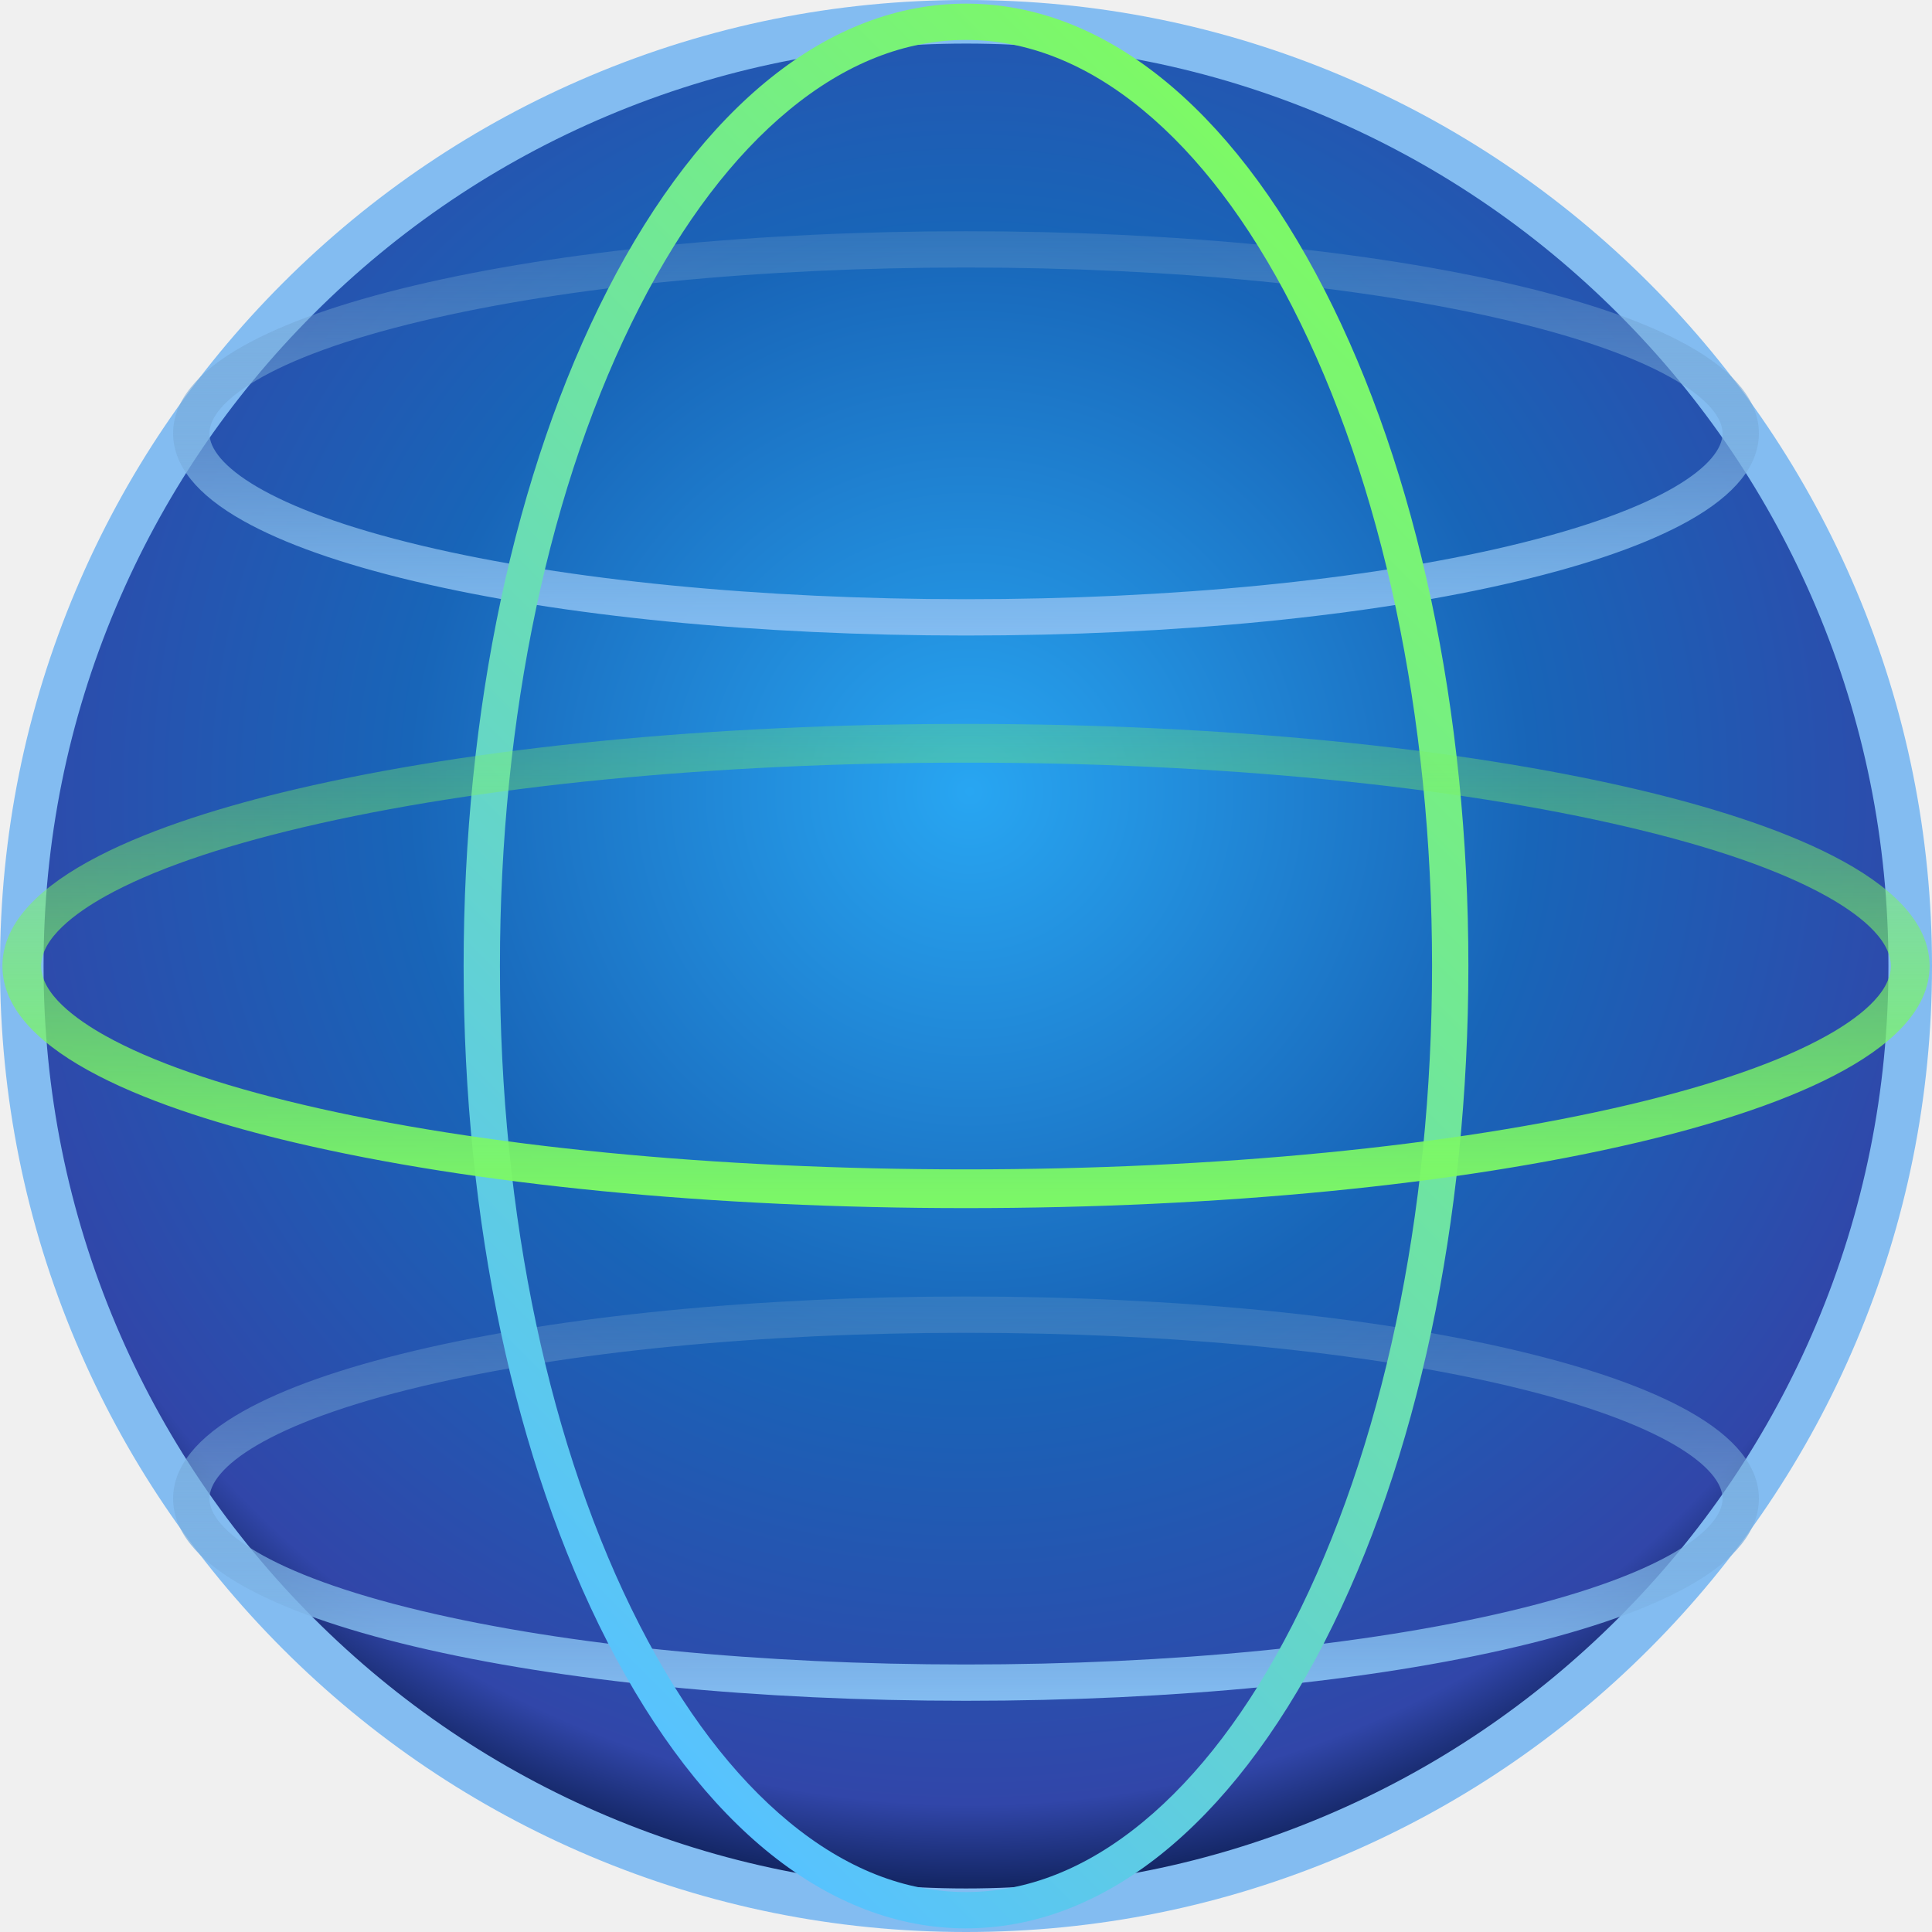
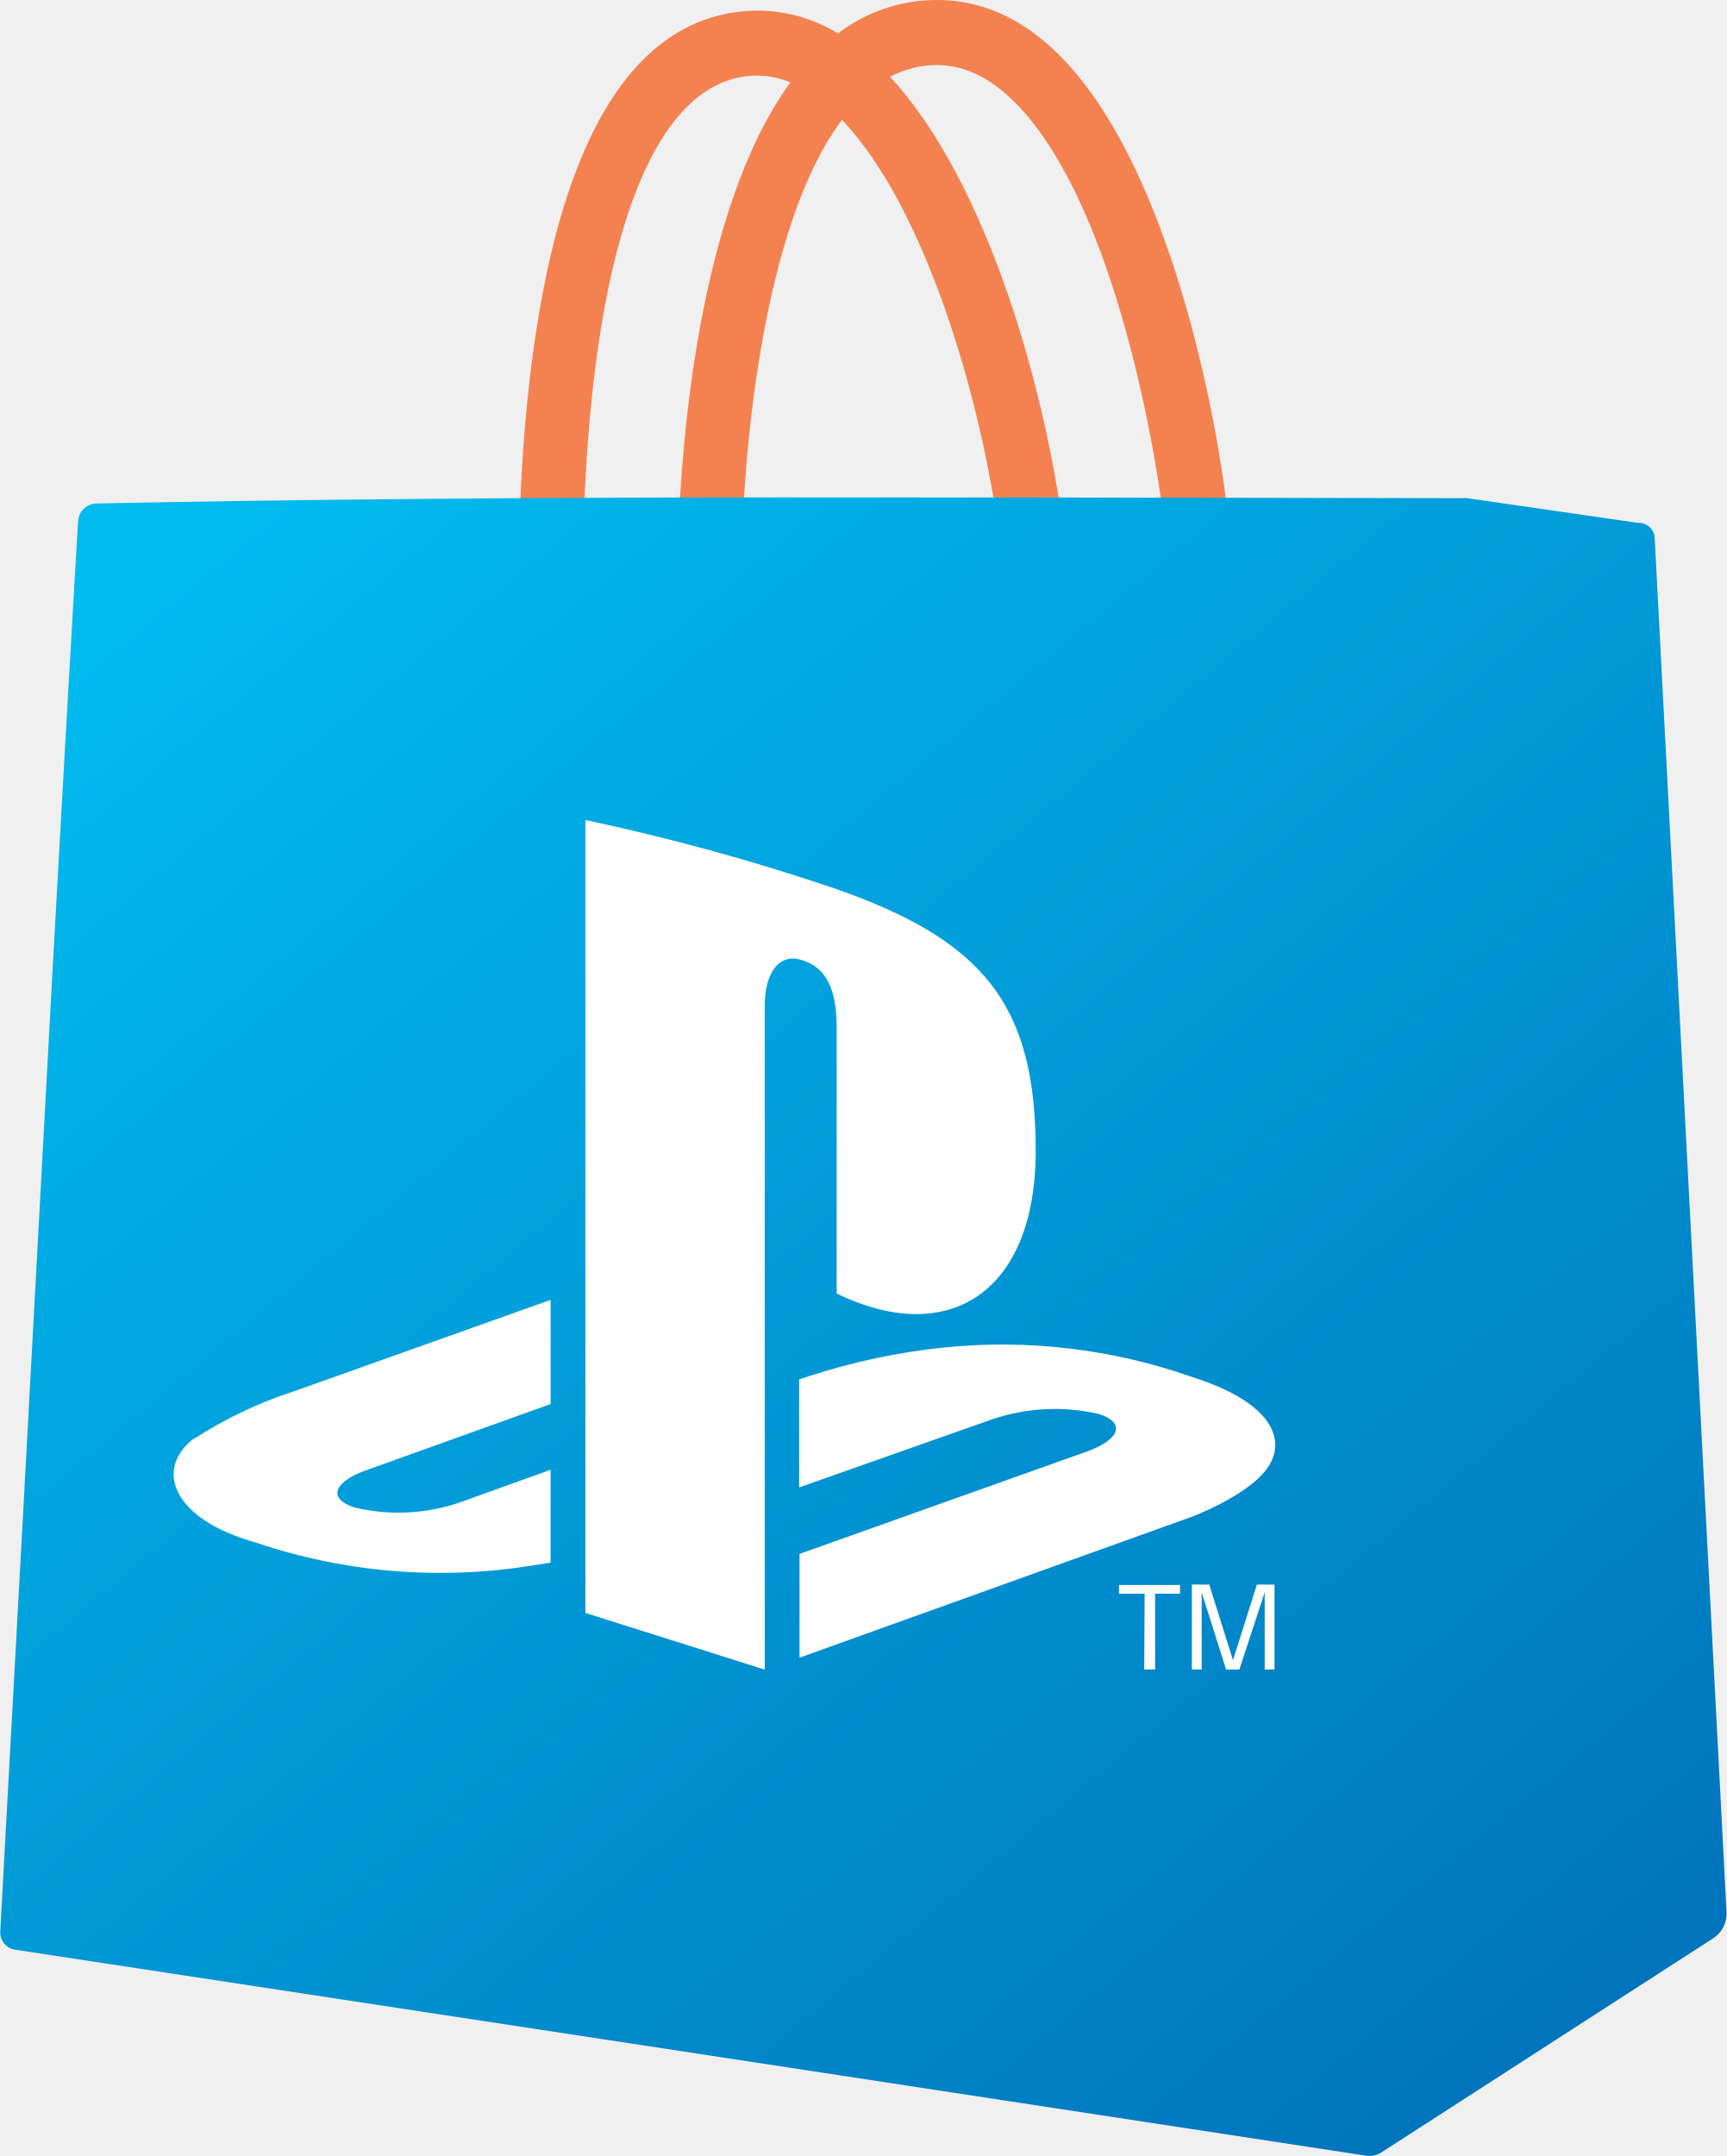
- <svg xmlns="http://www.w3.org/2000/svg" xmlns:xlink="http://www.w3.org/1999/xlink" id="Warstwa_1" viewBox="0 0 1024 1024">
+ <svg xmlns="http://www.w3.org/2000/svg" id="Layer_1" data-name="Layer 1" width="130.12" height="162.46" viewBox="0 0 130.12 162.46">
  <defs>
-     <style>.cls-1{fill:#83bcf1;}.cls-2{fill:url(#Gradient_bez_nazwy_1076-2);}.cls-3{fill:url(#Gradient_bez_nazwy_1057);}.cls-4{fill:url(#Gradient_bez_nazwy_1076);}.cls-5{fill:url(#Gradient_bez_nazwy_23);}.cls-6{fill:url(#Gradient_bez_nazwy_842);}</style>
-     <radialGradient id="Gradient_bez_nazwy_1057" cx=".47" cy="1023.63" fx=".47" fy="1023.63" r=".6" gradientTransform="translate(43.55 1024967.46) scale(1000.9 -1000.9)" gradientUnits="userSpaceOnUse">
-       <stop offset="0" stop-color="#28a6f2" />
-       <stop offset=".5" stop-color="#1865b8" />
-       <stop offset=".9" stop-color="#3146a9" />
-       <stop offset="1" stop-color="#081a4a" />
-     </radialGradient>
-     <linearGradient id="Gradient_bez_nazwy_1076" x1="512" y1="336.84" x2="512" y2="122.55" gradientUnits="userSpaceOnUse">
-       <stop offset="0" stop-color="#83bcf1" />
-       <stop offset="1" stop-color="#6c9bc7" stop-opacity=".3" />
-     </linearGradient>
-     <linearGradient id="Gradient_bez_nazwy_1076-2" y1="901.45" y2="687.16" xlink:href="#Gradient_bez_nazwy_1076" />
-     <linearGradient id="Gradient_bez_nazwy_842" x1="800.15" y1="223.85" x2="223.85" y2="800.15" gradientUnits="userSpaceOnUse">
-       <stop offset="0" stop-color="#7df966" />
-       <stop offset="1" stop-color="#57c2ff" />
-     </linearGradient>
-     <linearGradient id="Gradient_bez_nazwy_23" x1="512" y1="640.32" x2="512" y2="383.68" gradientUnits="userSpaceOnUse">
-       <stop offset="0" stop-color="#7df966" />
-       <stop offset="1" stop-color="#79f062" stop-opacity=".3" />
+     <linearGradient id="linear-gradient" x1="-121.04" y1="890.96" x2="-119.69" y2="889.42" gradientTransform="matrix(76.89, 0, 0, -73.85, 9638, 66141.62)" gradientUnits="userSpaceOnUse">
+       <stop offset="0" stop-color="#01bbef" />
+       <stop offset="1" stop-color="#0074bc" />
    </linearGradient>
  </defs>
-   <circle class="cls-3" cx="512" cy="512" r="500.45" />
-   <path class="cls-1" d="M512,1024c-69.11,0-136.17-13.54-199.3-40.24-60.97-25.79-115.72-62.7-162.74-109.72-47.02-47.02-83.93-101.77-109.72-162.74C13.54,648.17,0,581.11,0,512s13.54-136.17,40.24-199.3c25.79-60.97,62.7-115.72,109.72-162.74,47.02-47.02,101.77-83.93,162.74-109.72C375.83,13.54,442.89,0,512,0s136.17,13.54,199.3,40.24c60.97,25.79,115.72,62.7,162.74,109.72,47.02,47.02,83.93,101.77,109.72,162.74,26.7,63.13,40.24,130.18,40.24,199.3s-13.54,136.17-40.24,199.3c-25.79,60.97-62.7,115.72-109.72,162.74s-101.77,83.93-162.74,109.72c-63.13,26.7-130.18,40.24-199.3,40.24ZM512,23.1c-66.01,0-130.03,12.92-190.3,38.42-58.22,24.62-110.5,59.88-155.41,104.78-44.9,44.9-80.16,97.19-104.78,155.41-25.49,60.27-38.42,124.29-38.42,190.3s12.92,130.03,38.42,190.3c24.62,58.22,59.88,110.5,104.78,155.41,44.9,44.9,97.19,80.16,155.41,104.78,60.27,25.49,124.29,38.42,190.3,38.42s130.03-12.92,190.3-38.42c58.22-24.62,110.5-59.88,155.41-104.78,44.9-44.9,80.16-97.19,104.78-155.41,25.49-60.27,38.42-124.29,38.42-190.3s-12.92-130.03-38.42-190.3c-24.62-58.22-59.88-110.5-104.78-155.41-44.9-44.9-97.19-80.16-155.41-104.78-60.27-25.49-124.29-38.42-190.3-38.42Z" />
-   <path class="cls-4" d="M512,336.84c-110.41,0-214.32-10.24-292.58-28.82-38.58-9.16-69.03-19.92-90.49-31.97-24.67-13.85-37.18-29.45-37.18-46.35s12.51-32.5,37.18-46.35c21.46-12.05,51.91-22.81,90.49-31.97,78.26-18.59,182.17-28.82,292.58-28.82s214.32,10.24,292.58,28.82c38.58,9.16,69.03,19.92,90.49,31.97,24.67,13.85,37.18,29.45,37.18,46.35s-12.51,32.5-37.18,46.35c-21.46,12.05-51.91,22.81-90.49,31.97-78.26,18.59-182.17,28.82-292.58,28.82ZM512,141.79c-108.96,0-211.28,10.05-288.13,28.3-83.22,19.76-112.87,43.74-112.87,59.6s29.65,39.83,112.87,59.6c76.85,18.25,179.18,28.3,288.13,28.3s211.28-10.05,288.13-28.3c83.22-19.76,112.87-43.74,112.87-59.6s-29.65-39.83-112.87-59.6c-76.85-18.25-179.18-28.3-288.13-28.3Z" />
-   <path class="cls-2" d="M512,901.45c-110.41,0-214.32-10.24-292.58-28.82-38.58-9.16-69.03-19.92-90.49-31.97-24.67-13.85-37.18-29.45-37.18-46.35s12.51-32.5,37.18-46.35c21.46-12.05,51.91-22.81,90.49-31.97,78.26-18.59,182.17-28.82,292.58-28.82s214.32,10.24,292.58,28.82c38.58,9.16,69.03,19.92,90.49,31.97,24.67,13.85,37.18,29.45,37.18,46.35s-12.51,32.5-37.18,46.35c-21.46,12.05-51.91,22.81-90.49,31.97-78.26,18.59-182.17,28.82-292.58,28.82ZM512,706.41c-108.96,0-211.28,10.05-288.13,28.3-83.22,19.76-112.87,43.75-112.87,59.6s29.65,39.83,112.87,59.6c76.85,18.25,179.18,28.3,288.13,28.3s211.28-10.05,288.13-28.3c83.22-19.76,112.87-43.75,112.87-59.6s-29.65-39.83-112.87-59.6c-76.85-18.25-179.18-28.3-288.13-28.3Z" />
-   <path class="cls-6" d="M512,1022.08c-72.34,0-139.83-53.91-190.04-151.81-49.16-95.86-76.23-223.09-76.23-358.26s27.07-262.41,76.23-358.26C372.17,55.84,439.66,1.92,512,1.92s139.83,53.91,190.04,151.81c49.16,95.86,76.23,223.09,76.23,358.26s-27.07,262.41-76.23,358.26c-50.2,97.9-117.69,151.81-190.04,151.81ZM512,21.17c-32.35,0-63.9,12.49-93.77,37.13-29.54,24.37-56.17,59.43-79.14,104.22-47.79,93.19-74.11,217.3-74.11,349.48s26.32,256.29,74.11,349.48c22.97,44.79,49.59,79.85,79.14,104.22,29.87,24.64,61.42,37.13,93.77,37.13s63.9-12.49,93.77-37.13c29.54-24.37,56.17-59.43,79.14-104.22,47.79-93.19,74.11-217.3,74.11-349.48s-26.32-256.29-74.11-349.48c-22.97-44.79-49.59-79.85-79.14-104.22-29.87-24.64-61.42-37.13-93.77-37.13Z" />
-   <path class="cls-5" d="M868.23,418.53c-95.27-22.47-221.78-34.85-356.23-34.85s-260.96,12.38-356.23,34.85C85.29,435.16,1.28,464.87,1.28,512s84.01,76.84,154.49,93.47c95.27,22.47,221.78,34.85,356.23,34.85s260.96-12.38,356.23-34.85c70.48-16.62,154.49-46.34,154.49-93.47s-84.01-76.84-154.49-93.47ZM512,619.79c-132.91,0-257.74-12.18-351.52-34.3-45.04-10.62-80.23-22.9-104.61-36.5-15.54-8.67-34.06-22.12-34.06-36.99s18.52-28.32,34.06-36.99c24.38-13.6,59.57-25.88,104.61-36.5,93.77-22.12,218.61-34.3,351.52-34.3s257.74,12.18,351.52,34.3c45.04,10.62,80.23,22.9,104.61,36.5,15.54,8.67,34.06,22.12,34.06,36.99s-18.52,28.32-34.06,36.99c-24.38,13.6-59.57,25.87-104.61,36.5-93.77,22.12-218.61,34.3-351.52,34.3Z" />
+   <path d="M375.31,308.5a6.51,6.51,0,0,1,3.2.48c-7,9.6-8.25,27.63-8.46,34.47h4.82c.27-8.92,2-24.31,7.53-31.65,6.4,6.72,10.59,21.44,11.89,31.65h4.88c-1.31-11.09-5.81-27-13.15-34.89a7.59,7.59,0,0,1,3.49-.89c2.25,0,4.34,1.07,6.4,3.31,7.1,7.78,10.23,25.78,10.92,32.47h4.83c-.59-7.47-3.76-24.54-10.62-33.87-3.34-4.55-7.21-6.83-11.52-6.81a12.21,12.21,0,0,0-7.42,2.52,11.64,11.64,0,0,0-7.25-1.66c-12.81,1.31-16.33,21.43-16.8,39.83h4.84C363.41,321.93,367.87,309.26,375.31,308.5Z" transform="translate(-318.94 -302.77)" style="fill:#f48250" />
+   <path d="M443.65,343.24a1.2,1.2,0,0,0-1.26-1.07l-12.86-1.86a1.36,1.36,0,0,0-.36,0c-5,0-23.11-.06-51.4-.06s-46.56.35-51.5.46a1.42,1.42,0,0,0-1.44,1.27c-.29,4.9-1.42,24.11-3,53.63-1.68,31.22-2.64,48.26-2.87,52.77a1.31,1.31,0,0,0,1.16,1.31l51.22,7.8,50.59,7.72a1.62,1.62,0,0,0,1.14-.26h0l25-16.13a2.2,2.2,0,0,0,1-1.93Z" transform="translate(-318.94 -302.77)" style="fill:url(#linear-gradient)" />
+   <path d="M379.32,375.1c-1.69-.53-2.74,1.07-2.74,3.39v50.09l-13.52-4.27V364.56a165.12,165.12,0,0,1,18.62,5.1C393.12,373.6,397,378.5,397,389.48c0,10.76-6.63,14.83-15,10.76v-20C382,377.9,381.53,375.72,379.32,375.1Zm29.47,31.43a43.21,43.21,0,0,0-18.74-2.22A49.09,49.09,0,0,0,380,406.44l-.83.27v8.14l14.49-5.11a14.7,14.7,0,0,1,8.11-.42c2,.65,1.61,1.89-.84,2.8l-21.73,7.74v7.82l29.52-10.6s4-1.48,5.61-3.51S415.18,408.56,408.79,406.53Zm-75.18,4.59c-3,2.22-1.89,6.07,4.65,7.9a43.41,43.41,0,0,0,20.82,1.71l1.36-.21v-7l-6.7,2.41a14.25,14.25,0,0,1-8.09.43c-2-.65-1.61-1.9.85-2.79l13.94-5v-7.85l-19.38,6.9a31.84,31.84,0,0,0-7.45,3.54Zm71.57,17.45H406v-5.71h1.88v-.66h-4.6v.66h1.93Zm4.9-6.4h-1.31v6.4h.74v-5.81h0l1.84,5.81h1l1.91-5.81h0v5.81H415v-6.4h-1.33l-1.8,5.7h0Z" transform="translate(-318.94 -302.77)" style="fill:#fff" />
</svg>
